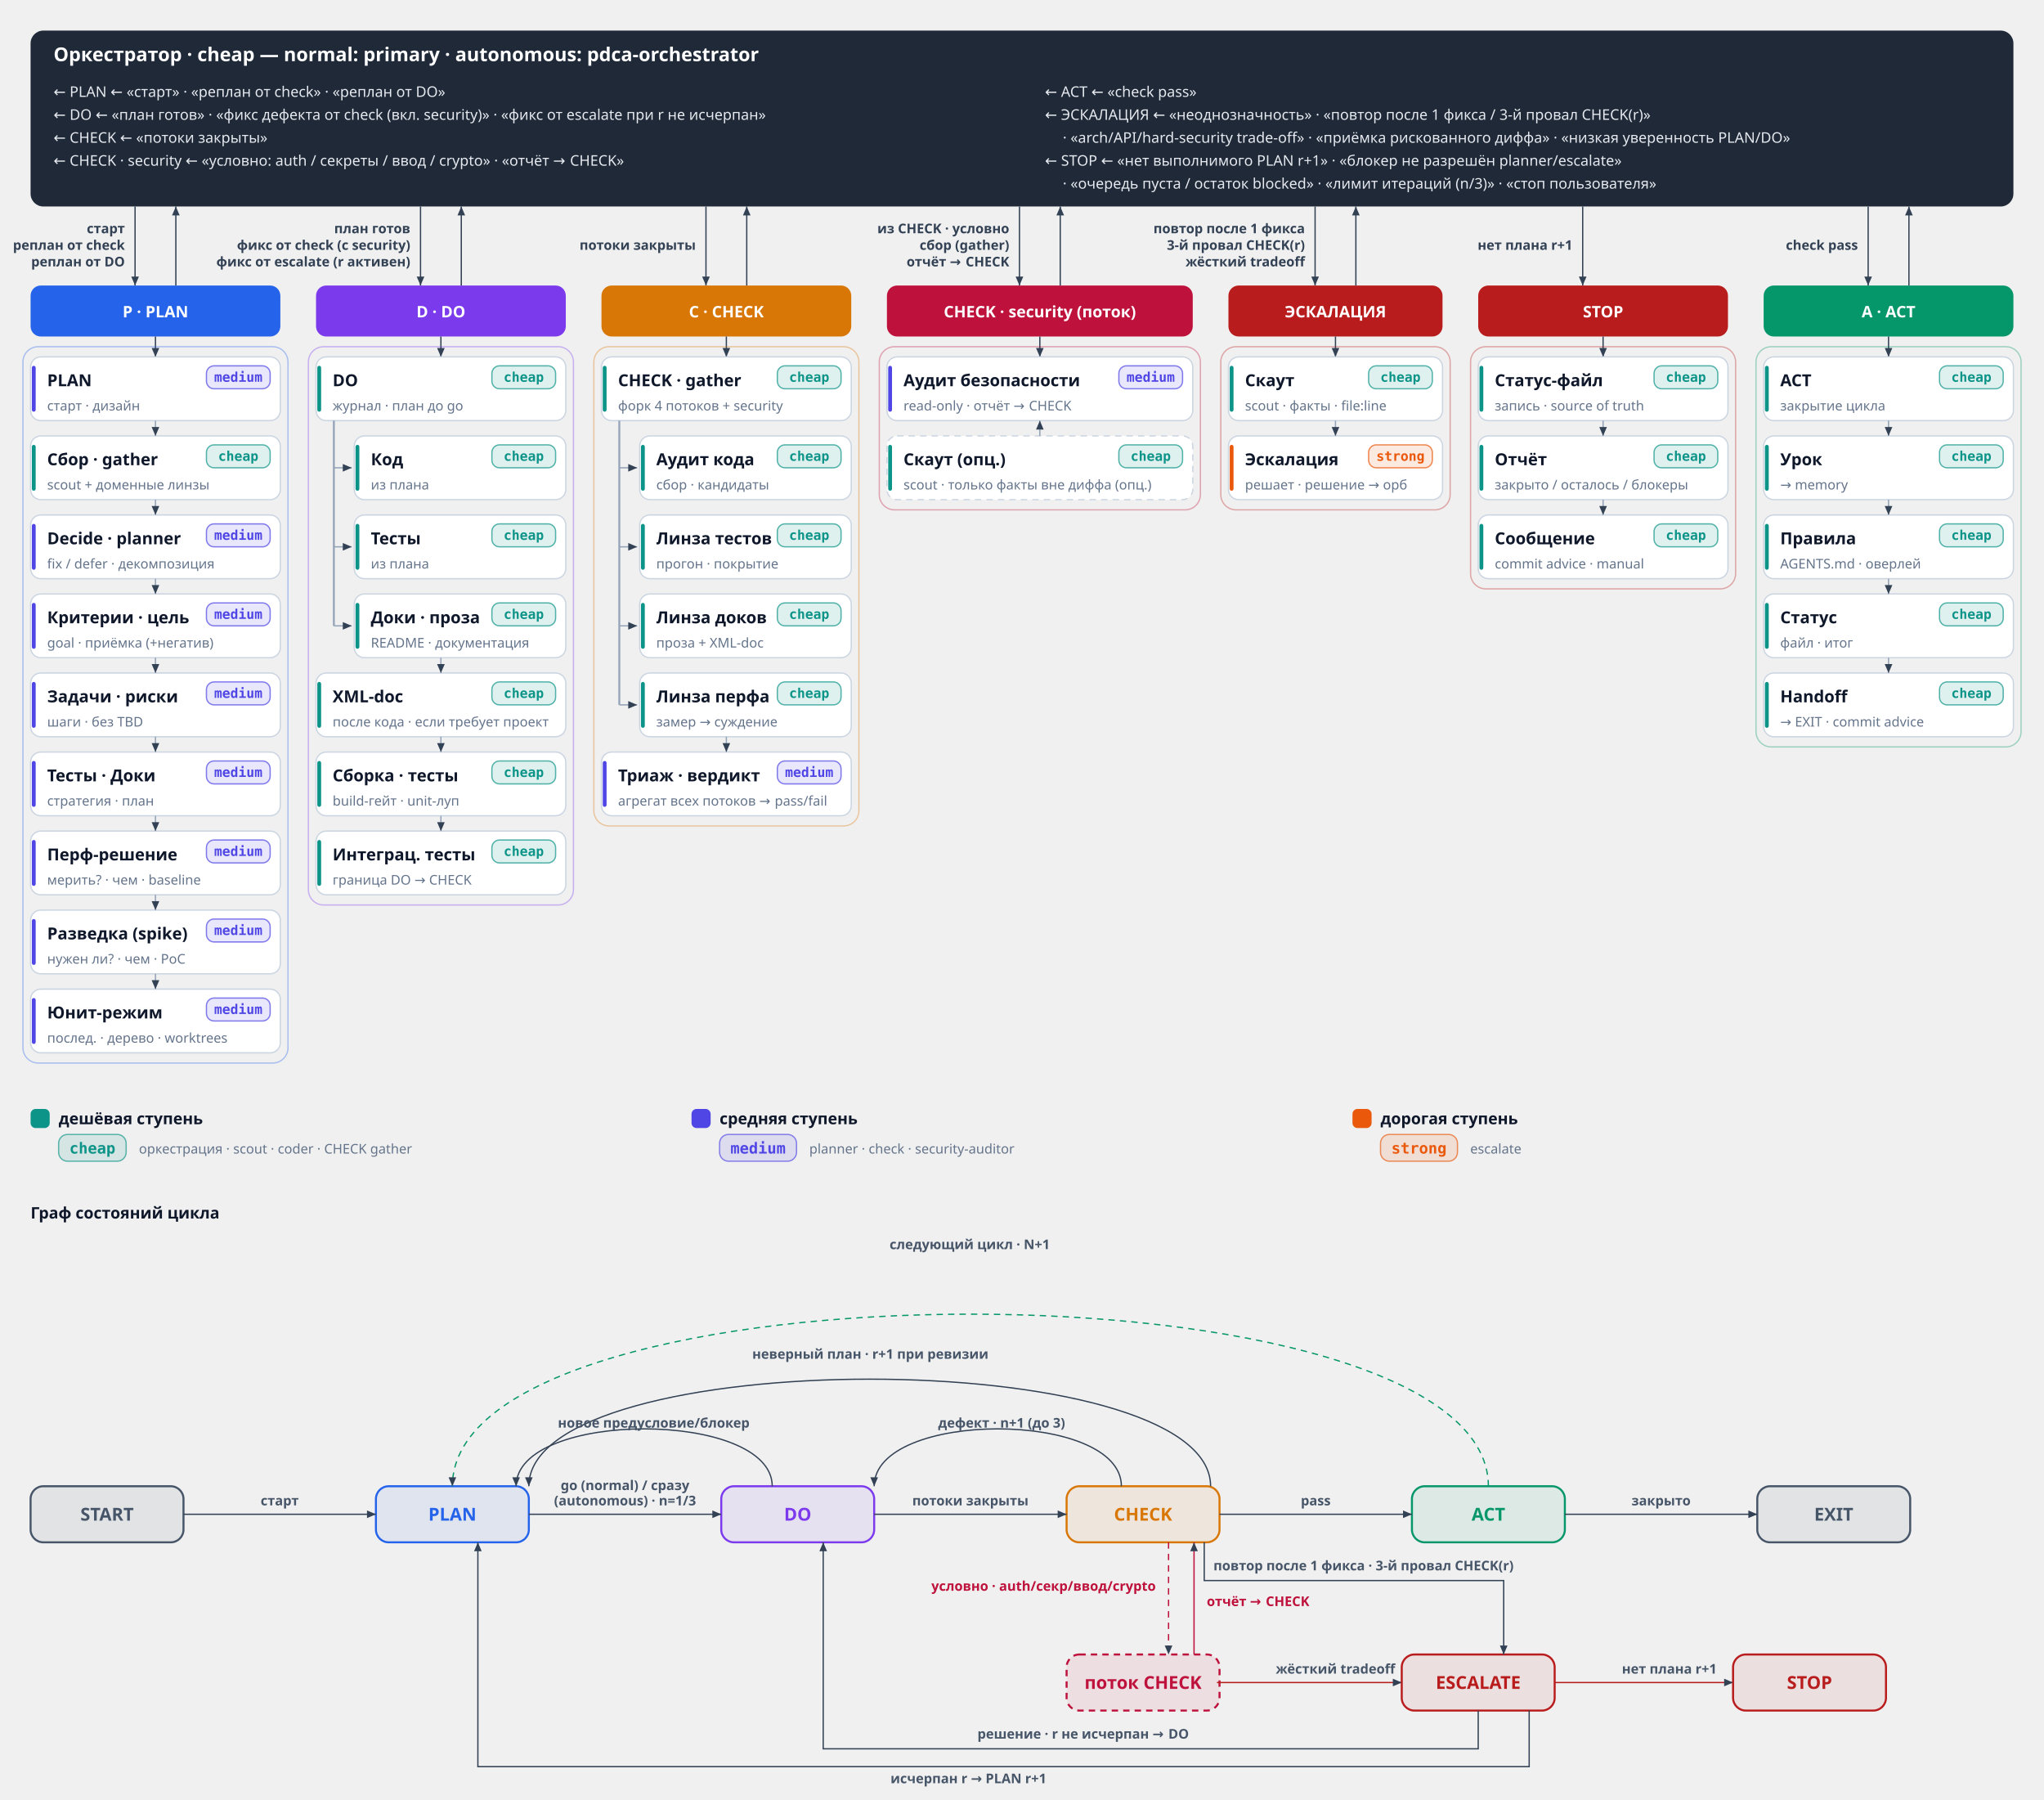
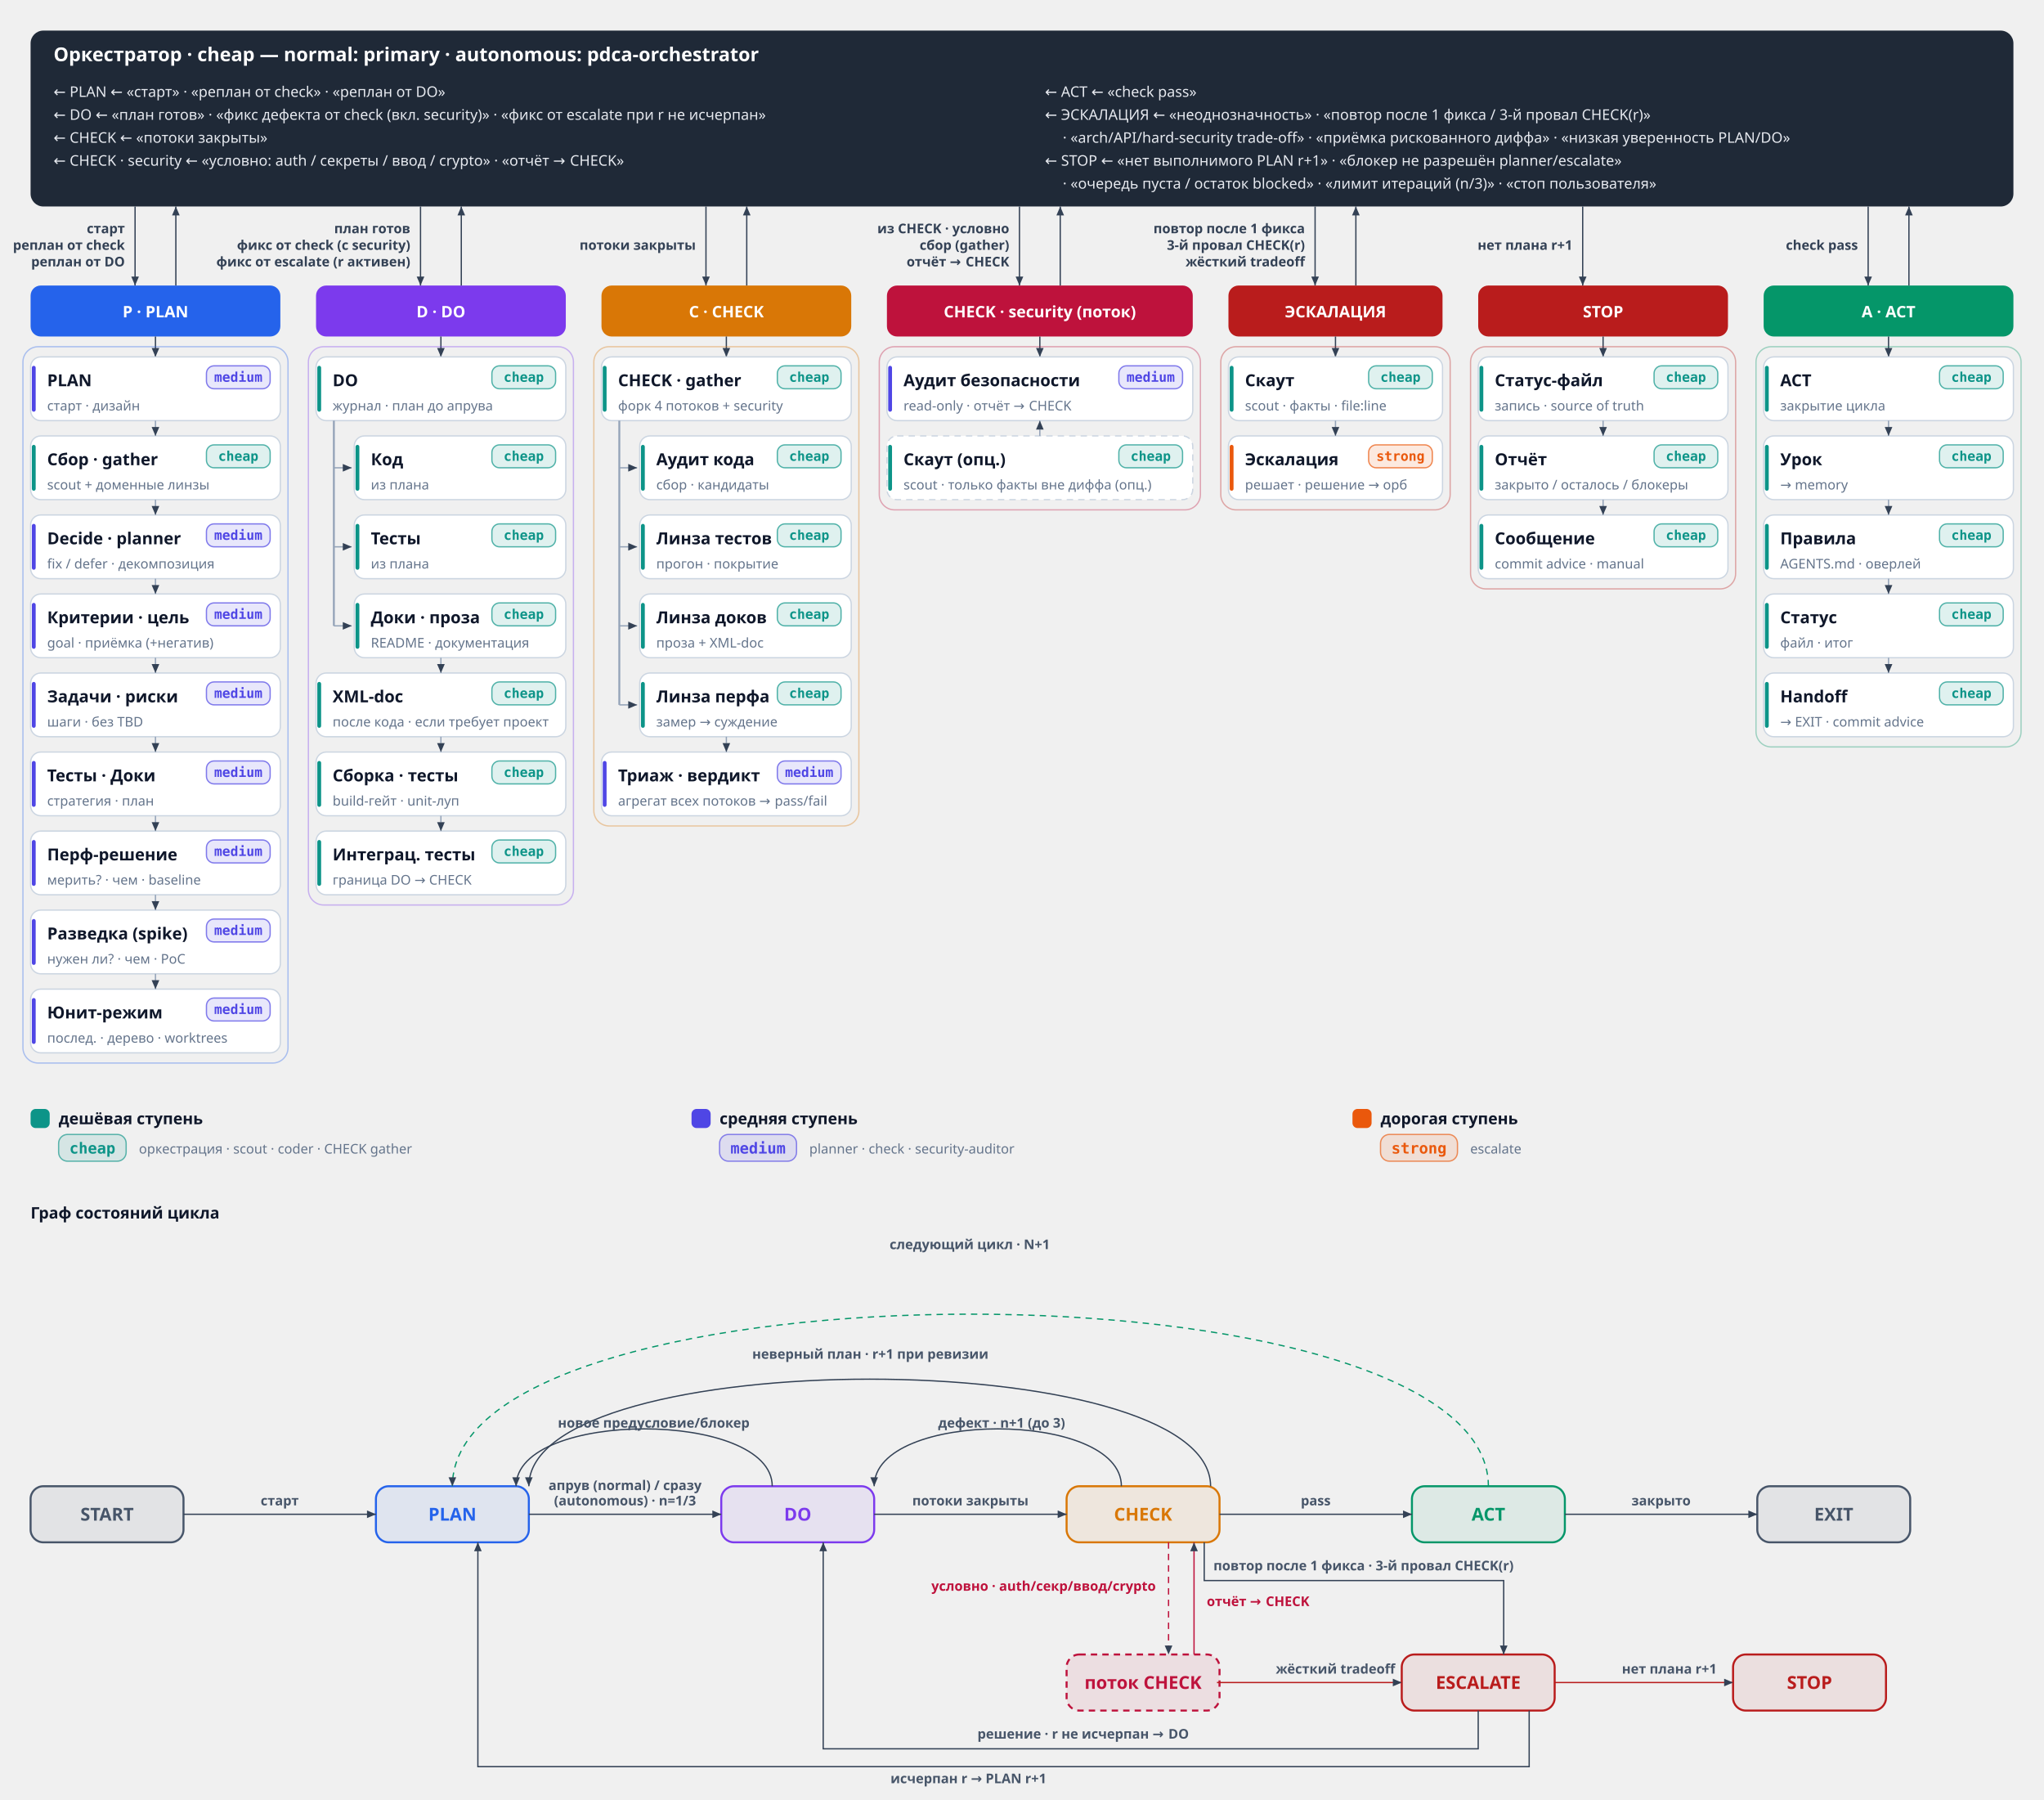
<svg xmlns="http://www.w3.org/2000/svg" viewBox="0 0 1604 1412" width="1604" font-family="Segoe UI, system-ui, sans-serif">
  <defs>
    <marker id="arrow" markerWidth="9" markerHeight="9" refX="7" refY="3" orient="auto">
      <path d="M0,0 L7,3 L0,6 Z" fill="#334155" />
    </marker>
  </defs>
  <style>
.t{font-size:13px;font-weight:600;fill:#0f172a}
.s{font-size:10.5px;fill:#64748b}
.h{font-size:12.5px;font-weight:700;fill:#ffffff}
.g{font-size:10.5px;font-weight:600}
.band{fill:#1f2937}
.bt{fill:#ffffff;font-size:15px;font-weight:700}
.ol{fill:#e6e9ef;font-size:11.5px}
.lt{font-size:12.5px;font-weight:700;fill:#0f172a}
.ls{font-size:10.5px;fill:#64748b}
.lm{font-family:ui-monospace,Consolas,Menlo,monospace;font-size:12px;font-weight:700}
.bm{font-family:ui-monospace,Consolas,Menlo,monospace;font-size:10.5px;font-weight:700}
.st{font-size:14px;font-weight:700}
</style>
  <rect x="24" y="24" width="1556" height="138" rx="10" class="band" />
  <text x="42" y="48" class="bt">Оркестратор · cheap — normal: primary · autonomous: pdca-orchestrator</text>
  <text x="42" y="76" class="ol">← PLAN ← «старт» · «реплан от check» · «реплан от DO»</text>
  <text x="42" y="94" class="ol">← DO ← «план готов» · «фикс дефекта от check (вкл. security)» · «фикс от escalate при r не исчерпан»</text>
  <text x="42" y="112" class="ol">← CHECK ← «потоки закрыты»</text>
  <text x="42" y="130" class="ol">← CHECK · security ← «условно: auth / секреты / ввод / crypto» · «отчёт → CHECK»</text>
  <text x="820.0" y="76" class="ol">← ACT ← «check pass»</text>
  <text x="820.0" y="94" class="ol">← ЭСКАЛАЦИЯ ← «неоднозначность» · «повтор после 1 фикса / 3-й провал CHECK(r)»</text>
  <text x="834.0" y="112" class="ol">· «arch/API/hard-security trade-off» · «приёмка рискованного диффа» · «низкая уверенность PLAN/DO»</text>
  <text x="820.0" y="130" class="ol">← STOP ← «нет выполнимого PLAN r+1» · «блокер не разрешён planner/escalate»</text>
  <text x="834.0" y="148" class="ol">· «очередь пуста / остаток blocked» · «лимит итераций (n/3)» · «стоп пользователя»</text>
  <rect x="24" y="224" width="196" height="40" rx="8" fill="#2563eb" />
  <text x="122.0" y="249.0" class="h" text-anchor="middle">P · PLAN</text>
  <polyline points="122.0,264 122.0,280" fill="none" stroke="#334155" marker-end="url(#arrow)" />
  <rect x="24" y="280" width="196" height="50" rx="8" fill="#ffffff" stroke="#cbd5e1" stroke-width="1" />
  <rect x="25" y="287" width="3" height="36" rx="1.5" fill="#4f46e5" />
  <rect x="162" y="287" width="50" height="18" rx="6" fill="#4f46e5" fill-opacity="0.13" stroke="#4f46e5" stroke-opacity="0.7" />
  <text x="187.0" y="299.5" class="bm" fill="#4f46e5" text-anchor="middle">medium</text>
  <text x="37" y="303" class="t">PLAN</text>
  <text x="37" y="322" class="s">старт · дизайн</text>
  <rect x="24" y="342" width="196" height="50" rx="8" fill="#ffffff" stroke="#cbd5e1" stroke-width="1" />
  <rect x="25" y="349" width="3" height="36" rx="1.5" fill="#0d9488" />
  <rect x="162" y="349" width="50" height="18" rx="6" fill="#0d9488" fill-opacity="0.13" stroke="#0d9488" stroke-opacity="0.7" />
  <text x="187.0" y="361.5" class="bm" fill="#0d9488" text-anchor="middle">cheap</text>
  <text x="37" y="365" class="t">Сбор · gather</text>
  <text x="37" y="384" class="s">scout + доменные линзы</text>
  <rect x="24" y="404" width="196" height="50" rx="8" fill="#ffffff" stroke="#cbd5e1" stroke-width="1" />
  <rect x="25" y="411" width="3" height="36" rx="1.5" fill="#4f46e5" />
  <rect x="162" y="411" width="50" height="18" rx="6" fill="#4f46e5" fill-opacity="0.13" stroke="#4f46e5" stroke-opacity="0.7" />
  <text x="187.0" y="423.5" class="bm" fill="#4f46e5" text-anchor="middle">medium</text>
  <text x="37" y="427" class="t">Decide · planner</text>
  <text x="37" y="446" class="s">fix / defer · декомпозиция</text>
  <rect x="24" y="466" width="196" height="50" rx="8" fill="#ffffff" stroke="#cbd5e1" stroke-width="1" />
  <rect x="25" y="473" width="3" height="36" rx="1.5" fill="#4f46e5" />
  <rect x="162" y="473" width="50" height="18" rx="6" fill="#4f46e5" fill-opacity="0.13" stroke="#4f46e5" stroke-opacity="0.7" />
  <text x="187.0" y="485.5" class="bm" fill="#4f46e5" text-anchor="middle">medium</text>
  <text x="37" y="489" class="t">Критерии · цель</text>
  <text x="37" y="508" class="s">goal · приёмка (+негатив)</text>
  <rect x="24" y="528" width="196" height="50" rx="8" fill="#ffffff" stroke="#cbd5e1" stroke-width="1" />
  <rect x="25" y="535" width="3" height="36" rx="1.5" fill="#4f46e5" />
  <rect x="162" y="535" width="50" height="18" rx="6" fill="#4f46e5" fill-opacity="0.13" stroke="#4f46e5" stroke-opacity="0.7" />
  <text x="187.0" y="547.5" class="bm" fill="#4f46e5" text-anchor="middle">medium</text>
  <text x="37" y="551" class="t">Задачи · риски</text>
  <text x="37" y="570" class="s">шаги · без TBD</text>
  <rect x="24" y="590" width="196" height="50" rx="8" fill="#ffffff" stroke="#cbd5e1" stroke-width="1" />
  <rect x="25" y="597" width="3" height="36" rx="1.5" fill="#4f46e5" />
  <rect x="162" y="597" width="50" height="18" rx="6" fill="#4f46e5" fill-opacity="0.13" stroke="#4f46e5" stroke-opacity="0.7" />
  <text x="187.0" y="609.5" class="bm" fill="#4f46e5" text-anchor="middle">medium</text>
  <text x="37" y="613" class="t">Тесты · Доки</text>
  <text x="37" y="632" class="s">стратегия · план</text>
  <rect x="24" y="652" width="196" height="50" rx="8" fill="#ffffff" stroke="#cbd5e1" stroke-width="1" />
  <rect x="25" y="659" width="3" height="36" rx="1.5" fill="#4f46e5" />
  <rect x="162" y="659" width="50" height="18" rx="6" fill="#4f46e5" fill-opacity="0.13" stroke="#4f46e5" stroke-opacity="0.7" />
  <text x="187.0" y="671.5" class="bm" fill="#4f46e5" text-anchor="middle">medium</text>
  <text x="37" y="675" class="t">Перф-решение</text>
  <text x="37" y="694" class="s">мерить? · чем · baseline</text>
  <rect x="24" y="714" width="196" height="50" rx="8" fill="#ffffff" stroke="#cbd5e1" stroke-width="1" />
  <rect x="25" y="721" width="3" height="36" rx="1.5" fill="#4f46e5" />
  <rect x="162" y="721" width="50" height="18" rx="6" fill="#4f46e5" fill-opacity="0.13" stroke="#4f46e5" stroke-opacity="0.7" />
  <text x="187.0" y="733.5" class="bm" fill="#4f46e5" text-anchor="middle">medium</text>
  <text x="37" y="737" class="t">Разведка (spike)</text>
  <text x="37" y="756" class="s">нужен ли? · чем · PoC</text>
  <rect x="24" y="776" width="196" height="50" rx="8" fill="#ffffff" stroke="#cbd5e1" stroke-width="1" />
  <rect x="25" y="783" width="3" height="36" rx="1.5" fill="#4f46e5" />
  <rect x="162" y="783" width="50" height="18" rx="6" fill="#4f46e5" fill-opacity="0.13" stroke="#4f46e5" stroke-opacity="0.7" />
  <text x="187.0" y="795.5" class="bm" fill="#4f46e5" text-anchor="middle">medium</text>
  <text x="37" y="799" class="t">Юнит-режим</text>
  <text x="37" y="818" class="s">послед. · дерево · worktrees</text>
  <polyline points="122.0,330 122.0,342" fill="none" stroke="#94a3b8" marker-end="url(#arrow)" />
  <polyline points="122.0,392 122.0,404" fill="none" stroke="#94a3b8" marker-end="url(#arrow)" />
  <polyline points="122.0,454 122.0,466" fill="none" stroke="#94a3b8" marker-end="url(#arrow)" />
  <polyline points="122.0,516 122.0,528" fill="none" stroke="#94a3b8" marker-end="url(#arrow)" />
  <polyline points="122.0,578 122.0,590" fill="none" stroke="#94a3b8" marker-end="url(#arrow)" />
  <polyline points="122.0,640 122.0,652" fill="none" stroke="#94a3b8" marker-end="url(#arrow)" />
  <polyline points="122.0,702 122.0,714" fill="none" stroke="#94a3b8" marker-end="url(#arrow)" />
  <polyline points="122.0,764 122.0,776" fill="none" stroke="#94a3b8" marker-end="url(#arrow)" />
  <rect x="18" y="272" width="208" height="562" rx="12" fill="none" stroke="#2563eb" stroke-opacity="0.35" stroke-width="1" />
  <rect x="248" y="224" width="196" height="40" rx="8" fill="#7c3aed" />
  <text x="346.0" y="249.0" class="h" text-anchor="middle">D · DO</text>
  <polyline points="346.0,264 346.0,280" fill="none" stroke="#334155" marker-end="url(#arrow)" />
  <rect x="248" y="280" width="196" height="50" rx="8" fill="#ffffff" stroke="#cbd5e1" stroke-width="1" />
  <rect x="249" y="287" width="3" height="36" rx="1.5" fill="#0d9488" />
  <rect x="386" y="287" width="50" height="18" rx="6" fill="#0d9488" fill-opacity="0.13" stroke="#0d9488" stroke-opacity="0.7" />
  <text x="411.0" y="299.5" class="bm" fill="#0d9488" text-anchor="middle">cheap</text>
  <text x="261" y="303" class="t">DO</text>
-   <text x="261" y="322" class="s">журнал · план до go</text>
+   <text x="261" y="322" class="s">журнал · план до апрува</text>
  <rect x="278" y="342" width="166" height="50" rx="8" fill="#ffffff" stroke="#cbd5e1" stroke-width="1" />
  <rect x="279" y="349" width="3" height="36" rx="1.5" fill="#0d9488" />
  <rect x="386" y="349" width="50" height="18" rx="6" fill="#0d9488" fill-opacity="0.13" stroke="#0d9488" stroke-opacity="0.7" />
  <text x="411.0" y="361.5" class="bm" fill="#0d9488" text-anchor="middle">cheap</text>
  <text x="291" y="365" class="t">Код</text>
  <text x="291" y="384" class="s">из плана</text>
  <polyline points="262,367.0 276,367.0" fill="none" stroke="#94a3b8" marker-end="url(#arrow)" />
  <rect x="278" y="404" width="166" height="50" rx="8" fill="#ffffff" stroke="#cbd5e1" stroke-width="1" />
  <rect x="279" y="411" width="3" height="36" rx="1.5" fill="#0d9488" />
  <rect x="386" y="411" width="50" height="18" rx="6" fill="#0d9488" fill-opacity="0.13" stroke="#0d9488" stroke-opacity="0.7" />
  <text x="411.0" y="423.5" class="bm" fill="#0d9488" text-anchor="middle">cheap</text>
  <text x="291" y="427" class="t">Тесты</text>
  <text x="291" y="446" class="s">из плана</text>
  <polyline points="262,429.0 276,429.0" fill="none" stroke="#94a3b8" marker-end="url(#arrow)" />
  <rect x="278" y="466" width="166" height="50" rx="8" fill="#ffffff" stroke="#cbd5e1" stroke-width="1" />
  <rect x="279" y="473" width="3" height="36" rx="1.5" fill="#0d9488" />
  <rect x="386" y="473" width="50" height="18" rx="6" fill="#0d9488" fill-opacity="0.13" stroke="#0d9488" stroke-opacity="0.7" />
  <text x="411.0" y="485.5" class="bm" fill="#0d9488" text-anchor="middle">cheap</text>
  <text x="291" y="489" class="t">Доки · проза</text>
  <text x="291" y="508" class="s">README · документация</text>
  <polyline points="262,491.0 276,491.0" fill="none" stroke="#94a3b8" marker-end="url(#arrow)" />
  <line x1="262" y1="330" x2="262" y2="491.0" stroke="#94a3b8" stroke-width="1.5" />
  <rect x="248" y="528" width="196" height="50" rx="8" fill="#ffffff" stroke="#cbd5e1" stroke-width="1" />
  <rect x="249" y="535" width="3" height="36" rx="1.5" fill="#0d9488" />
  <rect x="386" y="535" width="50" height="18" rx="6" fill="#0d9488" fill-opacity="0.13" stroke="#0d9488" stroke-opacity="0.7" />
  <text x="411.0" y="547.5" class="bm" fill="#0d9488" text-anchor="middle">cheap</text>
  <text x="261" y="551" class="t">XML-doc</text>
  <text x="261" y="570" class="s">после кода · если требует проект</text>
  <path d="M346.0,516 L346.0,528" fill="none" stroke="#94a3b8" stroke-dasharray="5 4" marker-end="url(#arrow)" />
  <rect x="248" y="590" width="196" height="50" rx="8" fill="#ffffff" stroke="#cbd5e1" stroke-width="1" />
  <rect x="249" y="597" width="3" height="36" rx="1.5" fill="#0d9488" />
  <rect x="386" y="597" width="50" height="18" rx="6" fill="#0d9488" fill-opacity="0.13" stroke="#0d9488" stroke-opacity="0.7" />
  <text x="411.0" y="609.5" class="bm" fill="#0d9488" text-anchor="middle">cheap</text>
  <text x="261" y="613" class="t">Сборка · тесты</text>
  <text x="261" y="632" class="s">build-гейт · unit-луп</text>
  <path d="M346.0,578 L346.0,590" fill="none" stroke="#94a3b8" stroke-dasharray="5 4" marker-end="url(#arrow)" />
  <rect x="248" y="652" width="196" height="50" rx="8" fill="#ffffff" stroke="#cbd5e1" stroke-width="1" />
  <rect x="249" y="659" width="3" height="36" rx="1.5" fill="#0d9488" />
  <rect x="386" y="659" width="50" height="18" rx="6" fill="#0d9488" fill-opacity="0.13" stroke="#0d9488" stroke-opacity="0.7" />
  <text x="411.0" y="671.5" class="bm" fill="#0d9488" text-anchor="middle">cheap</text>
  <text x="261" y="675" class="t">Интеграц. тесты</text>
  <text x="261" y="694" class="s">граница DO → CHECK</text>
  <path d="M346.0,640 L346.0,652" fill="none" stroke="#94a3b8" stroke-dasharray="5 4" marker-end="url(#arrow)" />
  <rect x="242" y="272" width="208" height="438" rx="12" fill="none" stroke="#7c3aed" stroke-opacity="0.35" stroke-width="1" />
  <rect x="472" y="224" width="196" height="40" rx="8" fill="#d97706" />
  <text x="570.0" y="249.0" class="h" text-anchor="middle">C · CHECK</text>
  <polyline points="570.0,264 570.0,280" fill="none" stroke="#334155" marker-end="url(#arrow)" />
  <rect x="472" y="280" width="196" height="50" rx="8" fill="#ffffff" stroke="#cbd5e1" stroke-width="1" />
  <rect x="473" y="287" width="3" height="36" rx="1.5" fill="#0d9488" />
  <rect x="610" y="287" width="50" height="18" rx="6" fill="#0d9488" fill-opacity="0.13" stroke="#0d9488" stroke-opacity="0.7" />
  <text x="635.0" y="299.5" class="bm" fill="#0d9488" text-anchor="middle">cheap</text>
  <text x="485" y="303" class="t">CHECK · gather</text>
  <text x="485" y="322" class="s">форк 4 потоков + security</text>
  <rect x="502" y="342" width="166" height="50" rx="8" fill="#ffffff" stroke="#cbd5e1" stroke-width="1" />
  <rect x="503" y="349" width="3" height="36" rx="1.5" fill="#0d9488" />
  <rect x="610" y="349" width="50" height="18" rx="6" fill="#0d9488" fill-opacity="0.13" stroke="#0d9488" stroke-opacity="0.7" />
  <text x="635.0" y="361.5" class="bm" fill="#0d9488" text-anchor="middle">cheap</text>
  <text x="515" y="365" class="t">Аудит кода</text>
  <text x="515" y="384" class="s">сбор · кандидаты</text>
  <polyline points="486,367.0 500,367.0" fill="none" stroke="#94a3b8" marker-end="url(#arrow)" />
  <rect x="502" y="404" width="166" height="50" rx="8" fill="#ffffff" stroke="#cbd5e1" stroke-width="1" />
  <rect x="503" y="411" width="3" height="36" rx="1.5" fill="#0d9488" />
  <rect x="610" y="411" width="50" height="18" rx="6" fill="#0d9488" fill-opacity="0.13" stroke="#0d9488" stroke-opacity="0.7" />
  <text x="635.0" y="423.5" class="bm" fill="#0d9488" text-anchor="middle">cheap</text>
  <text x="515" y="427" class="t">Линза тестов</text>
  <text x="515" y="446" class="s">прогон · покрытие</text>
  <polyline points="486,429.0 500,429.0" fill="none" stroke="#94a3b8" marker-end="url(#arrow)" />
  <rect x="502" y="466" width="166" height="50" rx="8" fill="#ffffff" stroke="#cbd5e1" stroke-width="1" />
  <rect x="503" y="473" width="3" height="36" rx="1.5" fill="#0d9488" />
  <rect x="610" y="473" width="50" height="18" rx="6" fill="#0d9488" fill-opacity="0.13" stroke="#0d9488" stroke-opacity="0.7" />
  <text x="635.0" y="485.5" class="bm" fill="#0d9488" text-anchor="middle">cheap</text>
  <text x="515" y="489" class="t">Линза доков</text>
  <text x="515" y="508" class="s">проза + XML-doc</text>
  <polyline points="486,491.0 500,491.0" fill="none" stroke="#94a3b8" marker-end="url(#arrow)" />
  <rect x="502" y="528" width="166" height="50" rx="8" fill="#ffffff" stroke="#cbd5e1" stroke-width="1" />
  <rect x="503" y="535" width="3" height="36" rx="1.5" fill="#0d9488" />
  <rect x="610" y="535" width="50" height="18" rx="6" fill="#0d9488" fill-opacity="0.13" stroke="#0d9488" stroke-opacity="0.7" />
  <text x="635.0" y="547.5" class="bm" fill="#0d9488" text-anchor="middle">cheap</text>
  <text x="515" y="551" class="t">Линза перфа</text>
  <text x="515" y="570" class="s">замер → суждение</text>
  <polyline points="486,553.0 500,553.0" fill="none" stroke="#94a3b8" marker-end="url(#arrow)" />
  <line x1="486" y1="330" x2="486" y2="553.0" stroke="#94a3b8" stroke-width="1.5" />
  <rect x="472" y="590" width="196" height="50" rx="8" fill="#ffffff" stroke="#cbd5e1" stroke-width="1" />
  <rect x="473" y="597" width="3" height="36" rx="1.5" fill="#4f46e5" />
  <rect x="610" y="597" width="50" height="18" rx="6" fill="#4f46e5" fill-opacity="0.13" stroke="#4f46e5" stroke-opacity="0.7" />
  <text x="635.0" y="609.5" class="bm" fill="#4f46e5" text-anchor="middle">medium</text>
  <text x="485" y="613" class="t">Триаж · вердикт</text>
  <text x="485" y="632" class="s">агрегат всех потоков → pass/fail</text>
  <path d="M570.0,578 L570.0,590" fill="none" stroke="#94a3b8" stroke-dasharray="5 4" marker-end="url(#arrow)" />
  <rect x="466" y="272" width="208" height="376" rx="12" fill="none" stroke="#d97706" stroke-opacity="0.35" stroke-width="1" />
  <rect x="696" y="224" width="240" height="40" rx="8" fill="#be123c" />
  <text x="816.0" y="249.0" class="h" text-anchor="middle">CHECK · security (поток)</text>
  <polyline points="816.0,264 816.0,280" fill="none" stroke="#334155" marker-end="url(#arrow)" />
  <rect x="696" y="280" width="240" height="50" rx="8" fill="#ffffff" stroke="#cbd5e1" stroke-width="1" />
  <rect x="697" y="287" width="3" height="36" rx="1.5" fill="#4f46e5" />
  <rect x="878" y="287" width="50" height="18" rx="6" fill="#4f46e5" fill-opacity="0.13" stroke="#4f46e5" stroke-opacity="0.7" />
  <text x="903.0" y="299.5" class="bm" fill="#4f46e5" text-anchor="middle">medium</text>
  <text x="709" y="303" class="t">Аудит безопасности</text>
  <text x="709" y="322" class="s">read-only · отчёт → CHECK</text>
  <rect x="696" y="342" width="240" height="50" rx="8" fill="#ffffff" stroke="#cbd5e1" stroke-width="1" stroke-dasharray="5 4" />
  <rect x="697" y="349" width="3" height="36" rx="1.5" fill="#0d9488" />
  <rect x="878" y="349" width="50" height="18" rx="6" fill="#0d9488" fill-opacity="0.13" stroke="#0d9488" stroke-opacity="0.7" />
  <text x="903.0" y="361.5" class="bm" fill="#0d9488" text-anchor="middle">cheap</text>
  <text x="709" y="365" class="t">Скаут (опц.)</text>
  <text x="709" y="384" class="s">scout · только факты вне диффа (опц.)</text>
  <path d="M816.0,342 L816.0,330" fill="none" stroke="#94a3b8" stroke-dasharray="5 4" marker-end="url(#arrow)" />
  <rect x="690" y="272" width="252" height="128" rx="12" fill="none" stroke="#be123c" stroke-opacity="0.35" stroke-width="1" />
  <rect x="964" y="224" width="168" height="40" rx="8" fill="#b91c1c" />
  <text x="1048.0" y="249.0" class="h" text-anchor="middle">ЭСКАЛАЦИЯ</text>
  <polyline points="1048.0,264 1048.0,280" fill="none" stroke="#334155" marker-end="url(#arrow)" />
  <rect x="964" y="280" width="168" height="50" rx="8" fill="#ffffff" stroke="#cbd5e1" stroke-width="1" />
  <rect x="965" y="287" width="3" height="36" rx="1.5" fill="#0d9488" />
  <rect x="1074" y="287" width="50" height="18" rx="6" fill="#0d9488" fill-opacity="0.13" stroke="#0d9488" stroke-opacity="0.7" />
  <text x="1099.0" y="299.5" class="bm" fill="#0d9488" text-anchor="middle">cheap</text>
  <text x="977" y="303" class="t">Скаут</text>
  <text x="977" y="322" class="s">scout · факты · file:line</text>
  <rect x="964" y="342" width="168" height="50" rx="8" fill="#ffffff" stroke="#cbd5e1" stroke-width="1" />
  <rect x="965" y="349" width="3" height="36" rx="1.5" fill="#ea580c" />
  <rect x="1074" y="349" width="50" height="18" rx="6" fill="#ea580c" fill-opacity="0.13" stroke="#ea580c" stroke-opacity="0.7" />
  <text x="1099.0" y="361.5" class="bm" fill="#ea580c" text-anchor="middle">strong</text>
  <text x="977" y="365" class="t">Эскалация</text>
  <text x="977" y="384" class="s">решает · решение → орб</text>
  <polyline points="1048.0,330 1048.0,342" fill="none" stroke="#94a3b8" marker-end="url(#arrow)" />
  <rect x="958" y="272" width="180" height="128" rx="12" fill="none" stroke="#b91c1c" stroke-opacity="0.35" stroke-width="1" />
  <rect x="1160" y="224" width="196" height="40" rx="8" fill="#b91c1c" />
  <text x="1258.0" y="249.0" class="h" text-anchor="middle">STOP</text>
  <polyline points="1258.0,264 1258.0,280" fill="none" stroke="#334155" marker-end="url(#arrow)" />
  <rect x="1160" y="280" width="196" height="50" rx="8" fill="#ffffff" stroke="#cbd5e1" stroke-width="1" />
  <rect x="1161" y="287" width="3" height="36" rx="1.5" fill="#0d9488" />
  <rect x="1298" y="287" width="50" height="18" rx="6" fill="#0d9488" fill-opacity="0.13" stroke="#0d9488" stroke-opacity="0.7" />
  <text x="1323.0" y="299.5" class="bm" fill="#0d9488" text-anchor="middle">cheap</text>
  <text x="1173" y="303" class="t">Статус-файл</text>
  <text x="1173" y="322" class="s">запись · source of truth</text>
  <rect x="1160" y="342" width="196" height="50" rx="8" fill="#ffffff" stroke="#cbd5e1" stroke-width="1" />
  <rect x="1161" y="349" width="3" height="36" rx="1.5" fill="#0d9488" />
  <rect x="1298" y="349" width="50" height="18" rx="6" fill="#0d9488" fill-opacity="0.13" stroke="#0d9488" stroke-opacity="0.7" />
  <text x="1323.0" y="361.5" class="bm" fill="#0d9488" text-anchor="middle">cheap</text>
  <text x="1173" y="365" class="t">Отчёт</text>
  <text x="1173" y="384" class="s">закрыто / осталось / блокеры</text>
  <rect x="1160" y="404" width="196" height="50" rx="8" fill="#ffffff" stroke="#cbd5e1" stroke-width="1" />
  <rect x="1161" y="411" width="3" height="36" rx="1.5" fill="#0d9488" />
  <rect x="1298" y="411" width="50" height="18" rx="6" fill="#0d9488" fill-opacity="0.13" stroke="#0d9488" stroke-opacity="0.7" />
  <text x="1323.0" y="423.5" class="bm" fill="#0d9488" text-anchor="middle">cheap</text>
  <text x="1173" y="427" class="t">Сообщение</text>
  <text x="1173" y="446" class="s">commit advice · manual</text>
  <polyline points="1258.0,330 1258.0,342" fill="none" stroke="#94a3b8" marker-end="url(#arrow)" />
  <polyline points="1258.0,392 1258.0,404" fill="none" stroke="#94a3b8" marker-end="url(#arrow)" />
  <rect x="1154" y="272" width="208" height="190" rx="12" fill="none" stroke="#b91c1c" stroke-opacity="0.35" stroke-width="1" />
  <rect x="1384" y="224" width="196" height="40" rx="8" fill="#059669" />
  <text x="1482.0" y="249.0" class="h" text-anchor="middle">A · ACT</text>
  <polyline points="1482.0,264 1482.0,280" fill="none" stroke="#334155" marker-end="url(#arrow)" />
  <rect x="1384" y="280" width="196" height="50" rx="8" fill="#ffffff" stroke="#cbd5e1" stroke-width="1" />
  <rect x="1385" y="287" width="3" height="36" rx="1.5" fill="#0d9488" />
  <rect x="1522" y="287" width="50" height="18" rx="6" fill="#0d9488" fill-opacity="0.13" stroke="#0d9488" stroke-opacity="0.7" />
  <text x="1547.0" y="299.5" class="bm" fill="#0d9488" text-anchor="middle">cheap</text>
  <text x="1397" y="303" class="t">ACT</text>
  <text x="1397" y="322" class="s">закрытие цикла</text>
  <rect x="1384" y="342" width="196" height="50" rx="8" fill="#ffffff" stroke="#cbd5e1" stroke-width="1" />
  <rect x="1385" y="349" width="3" height="36" rx="1.5" fill="#0d9488" />
  <rect x="1522" y="349" width="50" height="18" rx="6" fill="#0d9488" fill-opacity="0.13" stroke="#0d9488" stroke-opacity="0.7" />
  <text x="1547.0" y="361.5" class="bm" fill="#0d9488" text-anchor="middle">cheap</text>
  <text x="1397" y="365" class="t">Урок</text>
  <text x="1397" y="384" class="s">→ memory</text>
  <rect x="1384" y="404" width="196" height="50" rx="8" fill="#ffffff" stroke="#cbd5e1" stroke-width="1" />
  <rect x="1385" y="411" width="3" height="36" rx="1.5" fill="#0d9488" />
  <rect x="1522" y="411" width="50" height="18" rx="6" fill="#0d9488" fill-opacity="0.13" stroke="#0d9488" stroke-opacity="0.7" />
  <text x="1547.0" y="423.5" class="bm" fill="#0d9488" text-anchor="middle">cheap</text>
  <text x="1397" y="427" class="t">Правила</text>
  <text x="1397" y="446" class="s">AGENTS.md · оверлей</text>
  <rect x="1384" y="466" width="196" height="50" rx="8" fill="#ffffff" stroke="#cbd5e1" stroke-width="1" />
  <rect x="1385" y="473" width="3" height="36" rx="1.5" fill="#0d9488" />
  <rect x="1522" y="473" width="50" height="18" rx="6" fill="#0d9488" fill-opacity="0.13" stroke="#0d9488" stroke-opacity="0.7" />
  <text x="1547.0" y="485.5" class="bm" fill="#0d9488" text-anchor="middle">cheap</text>
  <text x="1397" y="489" class="t">Статус</text>
  <text x="1397" y="508" class="s">файл · итог</text>
  <rect x="1384" y="528" width="196" height="50" rx="8" fill="#ffffff" stroke="#cbd5e1" stroke-width="1" />
  <rect x="1385" y="535" width="3" height="36" rx="1.5" fill="#0d9488" />
  <rect x="1522" y="535" width="50" height="18" rx="6" fill="#0d9488" fill-opacity="0.13" stroke="#0d9488" stroke-opacity="0.7" />
  <text x="1547.0" y="547.5" class="bm" fill="#0d9488" text-anchor="middle">cheap</text>
  <text x="1397" y="551" class="t">Handoff</text>
  <text x="1397" y="570" class="s">→ EXIT · commit advice</text>
  <polyline points="1482.0,330 1482.0,342" fill="none" stroke="#94a3b8" marker-end="url(#arrow)" />
  <polyline points="1482.0,392 1482.0,404" fill="none" stroke="#94a3b8" marker-end="url(#arrow)" />
  <polyline points="1482.0,454 1482.0,466" fill="none" stroke="#94a3b8" marker-end="url(#arrow)" />
  <polyline points="1482.0,516 1482.0,528" fill="none" stroke="#94a3b8" marker-end="url(#arrow)" />
  <rect x="1378" y="272" width="208" height="314" rx="12" fill="none" stroke="#059669" stroke-opacity="0.35" stroke-width="1" />
  <polyline points="106.0,162 106.0,224" fill="none" stroke="#334155" data-edge-id="dispatch_p" marker-end="url(#arrow)" />
  <text x="98.0" y="183.0" class="g" fill="#334155" text-anchor="end">старт</text>
  <text x="98.0" y="196.0" class="g" fill="#334155" text-anchor="end">реплан от check</text>
  <text x="98.0" y="209.0" class="g" fill="#334155" text-anchor="end">реплан от DO</text>
  <polyline points="138.0,224 138.0,162" fill="none" stroke="#334155" data-edge-id="return_p" marker-end="url(#arrow)" />
  <polyline points="330.0,162 330.0,224" fill="none" stroke="#334155" data-edge-id="dispatch_d" marker-end="url(#arrow)" />
  <text x="322.0" y="183.0" class="g" fill="#334155" text-anchor="end">план готов</text>
  <text x="322.0" y="196.0" class="g" fill="#334155" text-anchor="end">фикс от check (с security)</text>
  <text x="322.0" y="209.0" class="g" fill="#334155" text-anchor="end">фикс от escalate (r активен)</text>
  <polyline points="362.0,224 362.0,162" fill="none" stroke="#334155" data-edge-id="return_d" marker-end="url(#arrow)" />
  <polyline points="554.0,162 554.0,224" fill="none" stroke="#334155" data-edge-id="dispatch_c" marker-end="url(#arrow)" />
  <text x="546.0" y="196.0" class="g" fill="#334155" text-anchor="end">потоки закрыты</text>
  <polyline points="586.0,224 586.0,162" fill="none" stroke="#334155" data-edge-id="return_c" marker-end="url(#arrow)" />
  <polyline points="800.0,162 800.0,224" fill="none" stroke="#334155" data-edge-id="dispatch_sec" marker-end="url(#arrow)" />
  <text x="792.0" y="183.0" class="g" fill="#334155" text-anchor="end">из CHECK · условно</text>
  <text x="792.0" y="196.0" class="g" fill="#334155" text-anchor="end">сбор (gather)</text>
  <text x="792.0" y="209.0" class="g" fill="#334155" text-anchor="end">отчёт → CHECK</text>
  <polyline points="832.0,224 832.0,162" fill="none" stroke="#334155" data-edge-id="return_sec" marker-end="url(#arrow)" />
  <polyline points="1032.0,162 1032.0,224" fill="none" stroke="#334155" data-edge-id="dispatch_e" marker-end="url(#arrow)" />
  <text x="1024.0" y="183.0" class="g" fill="#334155" text-anchor="end">повтор после 1 фикса</text>
  <text x="1024.0" y="196.0" class="g" fill="#334155" text-anchor="end">3-й провал CHECK(r)</text>
  <text x="1024.0" y="209.0" class="g" fill="#334155" text-anchor="end">жёсткий tradeoff</text>
  <polyline points="1064.0,224 1064.0,162" fill="none" stroke="#334155" data-edge-id="return_e" marker-end="url(#arrow)" />
  <polyline points="1242.0,162 1242.0,224" fill="none" stroke="#334155" data-edge-id="dispatch_s" marker-end="url(#arrow)" />
  <text x="1234.0" y="196.0" class="g" fill="#334155" text-anchor="end">нет плана r+1</text>
  <polyline points="1466.0,162 1466.0,224" fill="none" stroke="#334155" data-edge-id="dispatch_a" marker-end="url(#arrow)" />
  <text x="1458.0" y="196.0" class="g" fill="#334155" text-anchor="end">check pass</text>
  <polyline points="1498.0,224 1498.0,162" fill="none" stroke="#334155" data-edge-id="return_a" marker-end="url(#arrow)" />
  <rect x="24.0" y="870" width="15" height="15" rx="4" fill="#0d9488" />
  <text x="46.0" y="882" class="lt">дешёвая ступень</text>
  <rect x="46.0" y="890" width="53.0" height="21" rx="7" fill="#0d9488" fill-opacity="0.12" stroke="#0d9488" stroke-opacity="0.65" />
  <text x="72.5" y="905" class="lm" fill="#0d9488" text-anchor="middle">cheap</text>
  <text x="109.0" y="905" class="ls">оркестрация · scout · coder · CHECK gather</text>
  <rect x="542.667" y="870" width="15" height="15" rx="4" fill="#4f46e5" />
  <text x="564.667" y="882" class="lt">средняя ступень</text>
  <rect x="564.667" y="890" width="60.4" height="21" rx="7" fill="#4f46e5" fill-opacity="0.12" stroke="#4f46e5" stroke-opacity="0.65" />
  <text x="594.867" y="905" class="lm" fill="#4f46e5" text-anchor="middle">medium</text>
  <text x="635.067" y="905" class="ls">planner · check · security-auditor</text>
  <rect x="1061.333" y="870" width="15" height="15" rx="4" fill="#ea580c" />
  <text x="1083.333" y="882" class="lt">дорогая ступень</text>
  <rect x="1083.333" y="890" width="60.4" height="21" rx="7" fill="#ea580c" fill-opacity="0.12" stroke="#ea580c" stroke-opacity="0.65" />
  <text x="1113.533" y="905" class="lm" fill="#ea580c" text-anchor="middle">strong</text>
  <text x="1153.733" y="905" class="ls">escalate</text>
  <text x="24" y="956" class="lt">Граф состояний цикла</text>
  <rect x="24" y="1166" width="120" height="44" rx="10" fill="#475569" fill-opacity="0.08" stroke="#475569" stroke-width="1.6" data-node-id="START" />
  <text x="84.0" y="1193.0" class="st" fill="#475569" text-anchor="middle">START</text>
  <rect x="295" y="1166" width="120" height="44" rx="10" fill="#2563eb" fill-opacity="0.08" stroke="#2563eb" stroke-width="1.6" data-node-id="PLAN" />
  <text x="355.0" y="1193.0" class="st" fill="#2563eb" text-anchor="middle">PLAN</text>
  <rect x="566" y="1166" width="120" height="44" rx="10" fill="#7c3aed" fill-opacity="0.08" stroke="#7c3aed" stroke-width="1.6" data-node-id="DO" />
  <text x="626.0" y="1193.0" class="st" fill="#7c3aed" text-anchor="middle">DO</text>
  <rect x="837" y="1166" width="120" height="44" rx="10" fill="#d97706" fill-opacity="0.08" stroke="#d97706" stroke-width="1.6" data-node-id="CHECK" />
  <text x="897.0" y="1193.0" class="st" fill="#d97706" text-anchor="middle">CHECK</text>
  <rect x="1108" y="1166" width="120" height="44" rx="10" fill="#059669" fill-opacity="0.08" stroke="#059669" stroke-width="1.6" data-node-id="ACT" />
  <text x="1168.0" y="1193.0" class="st" fill="#059669" text-anchor="middle">ACT</text>
  <rect x="1379" y="1166" width="120" height="44" rx="10" fill="#475569" fill-opacity="0.08" stroke="#475569" stroke-width="1.6" data-node-id="EXIT" />
  <text x="1439.0" y="1193.0" class="st" fill="#475569" text-anchor="middle">EXIT</text>
  <polyline points="144,1188.0 295,1188.0" fill="none" stroke="#334155" data-edge-id="start_plan" marker-end="url(#arrow)" />
  <text x="219.5" y="1181.0" class="g" fill="#475569" text-anchor="middle">старт</text>
  <polyline points="415,1188.0 566,1188.0" fill="none" stroke="#334155" data-edge-id="plan_do" marker-end="url(#arrow)" />
-   <text x="490.5" y="1169.0" class="g" fill="#475569" text-anchor="middle">go (normal) / сразу</text>
+   <text x="490.5" y="1169.0" class="g" fill="#475569" text-anchor="middle">апрув (normal) / сразу</text>
  <text x="490.5" y="1181.0" class="g" fill="#475569" text-anchor="middle">(autonomous) · n=1/3</text>
  <polyline points="686,1188.0 837,1188.0" fill="none" stroke="#334155" data-edge-id="do_check" marker-end="url(#arrow)" />
  <text x="761.5" y="1181.0" class="g" fill="#475569" text-anchor="middle">потоки закрыты</text>
  <polyline points="957,1188.0 1108,1188.0" fill="none" stroke="#334155" data-edge-id="check_act" marker-end="url(#arrow)" />
  <text x="1032.5" y="1181.0" class="g" fill="#475569" text-anchor="middle">pass</text>
  <polyline points="1228,1188.0 1379,1188.0" fill="none" stroke="#334155" data-edge-id="act_exit" marker-end="url(#arrow)" />
  <text x="1303.5" y="1181.0" class="g" fill="#475569" text-anchor="middle">закрыто</text>
  <path d="M880,1166 C880,1106 686,1106 686,1166" fill="none" stroke="#334155" marker-end="url(#arrow)" data-edge-id="check_do_defect" />
  <text x="786" y="1120" class="g" fill="#475569" text-anchor="middle">дефект · n+1 (до 3)</text>
  <path d="M950,1166 C950,1054 415,1054 415,1166" fill="none" stroke="#334155" marker-end="url(#arrow)" data-edge-id="check_plan_replan" />
  <text x="683" y="1066" class="g" fill="#475569" text-anchor="middle">неверный план · r+1 при ревизии</text>
  <path d="M606,1166 C606,1106 405,1106 405,1166" fill="none" stroke="#334155" marker-end="url(#arrow)" data-edge-id="do_plan_blocker" />
  <text x="513" y="1120" class="g" fill="#475569" text-anchor="middle">новое предусловие/блокер</text>
  <path d="M1168,1166 C1168,986 355,986 355,1166" fill="none" stroke="#059669" stroke-dasharray="5 4" marker-end="url(#arrow)" data-edge-id="act_plan" />
  <text x="761" y="980" class="g" fill="#475569" text-anchor="middle">следующий цикл · N+1</text>
  <rect x="837" y="1298" width="120" height="44" rx="10" fill="#be123c" fill-opacity="0.08" stroke="#be123c" stroke-width="1.6" stroke-dasharray="5 4" data-node-id="sec_check" />
  <text x="897.0" y="1325.0" class="st" fill="#be123c" text-anchor="middle">поток CHECK</text>
  <rect x="1100" y="1298" width="120" height="44" rx="10" fill="#b91c1c" fill-opacity="0.08" stroke="#b91c1c" stroke-width="1.6" data-node-id="escalate" />
  <text x="1160.0" y="1325.0" class="st" fill="#b91c1c" text-anchor="middle">ESCALATE</text>
  <rect x="1360" y="1298" width="120" height="44" rx="10" fill="#b91c1c" fill-opacity="0.08" stroke="#b91c1c" stroke-width="1.6" data-node-id="stop" />
  <text x="1420.0" y="1325.0" class="st" fill="#b91c1c" text-anchor="middle">STOP</text>
  <polyline points="917,1210 917,1298" fill="none" stroke="#be123c" stroke-dasharray="5 4" data-edge-id="check_security" marker-end="url(#arrow)" />
  <text x="907" y="1248.0" class="g" fill="#be123c" text-anchor="end">условно · auth/секр/ввод/crypto</text>
  <polyline points="937,1298 937,1210" fill="none" stroke="#be123c" data-edge-id="security_check_report" marker-end="url(#arrow)" />
  <text x="947" y="1260.0" class="g" fill="#be123c" text-anchor="start">отчёт → CHECK</text>
  <polyline points="945,1210 945,1240 1180,1240 1180,1298" fill="none" stroke="#334155" data-edge-id="check_escalate_trigger" marker-end="url(#arrow)" />
  <text x="1070" y="1232" class="g" fill="#475569" text-anchor="middle">повтор после 1 фикса · 3-й провал CHECK(r)</text>
  <polyline points="955,1320.0 1100,1320.0" fill="none" stroke="#b91c1c" data-edge-id="security_escalate_tradeoff" marker-end="url(#arrow)" />
  <text x="1048" y="1313.0" class="g" fill="#475569" text-anchor="middle">жёсткий tradeoff</text>
  <polyline points="1220,1320.0 1360,1320.0" fill="none" stroke="#b91c1c" data-edge-id="escalate_stop" marker-end="url(#arrow)" />
  <text x="1310" y="1313.0" class="g" fill="#475569" text-anchor="middle">нет плана r+1</text>
  <polyline points="1160,1342 1160,1372 646,1372 646,1210" fill="none" stroke="#334155" data-edge-id="escalate_do_nonexhausted" marker-end="url(#arrow)" />
  <text x="850" y="1364" class="g" fill="#475569" text-anchor="middle">решение · r не исчерпан → DO</text>
  <polyline points="1200,1342 1200,1386 375,1386 375,1210" fill="none" stroke="#334155" data-edge-id="escalate_plan_exhausted" marker-end="url(#arrow)" />
  <text x="760" y="1399" class="g" fill="#475569" text-anchor="middle">исчерпан r → PLAN r+1</text>
</svg>
